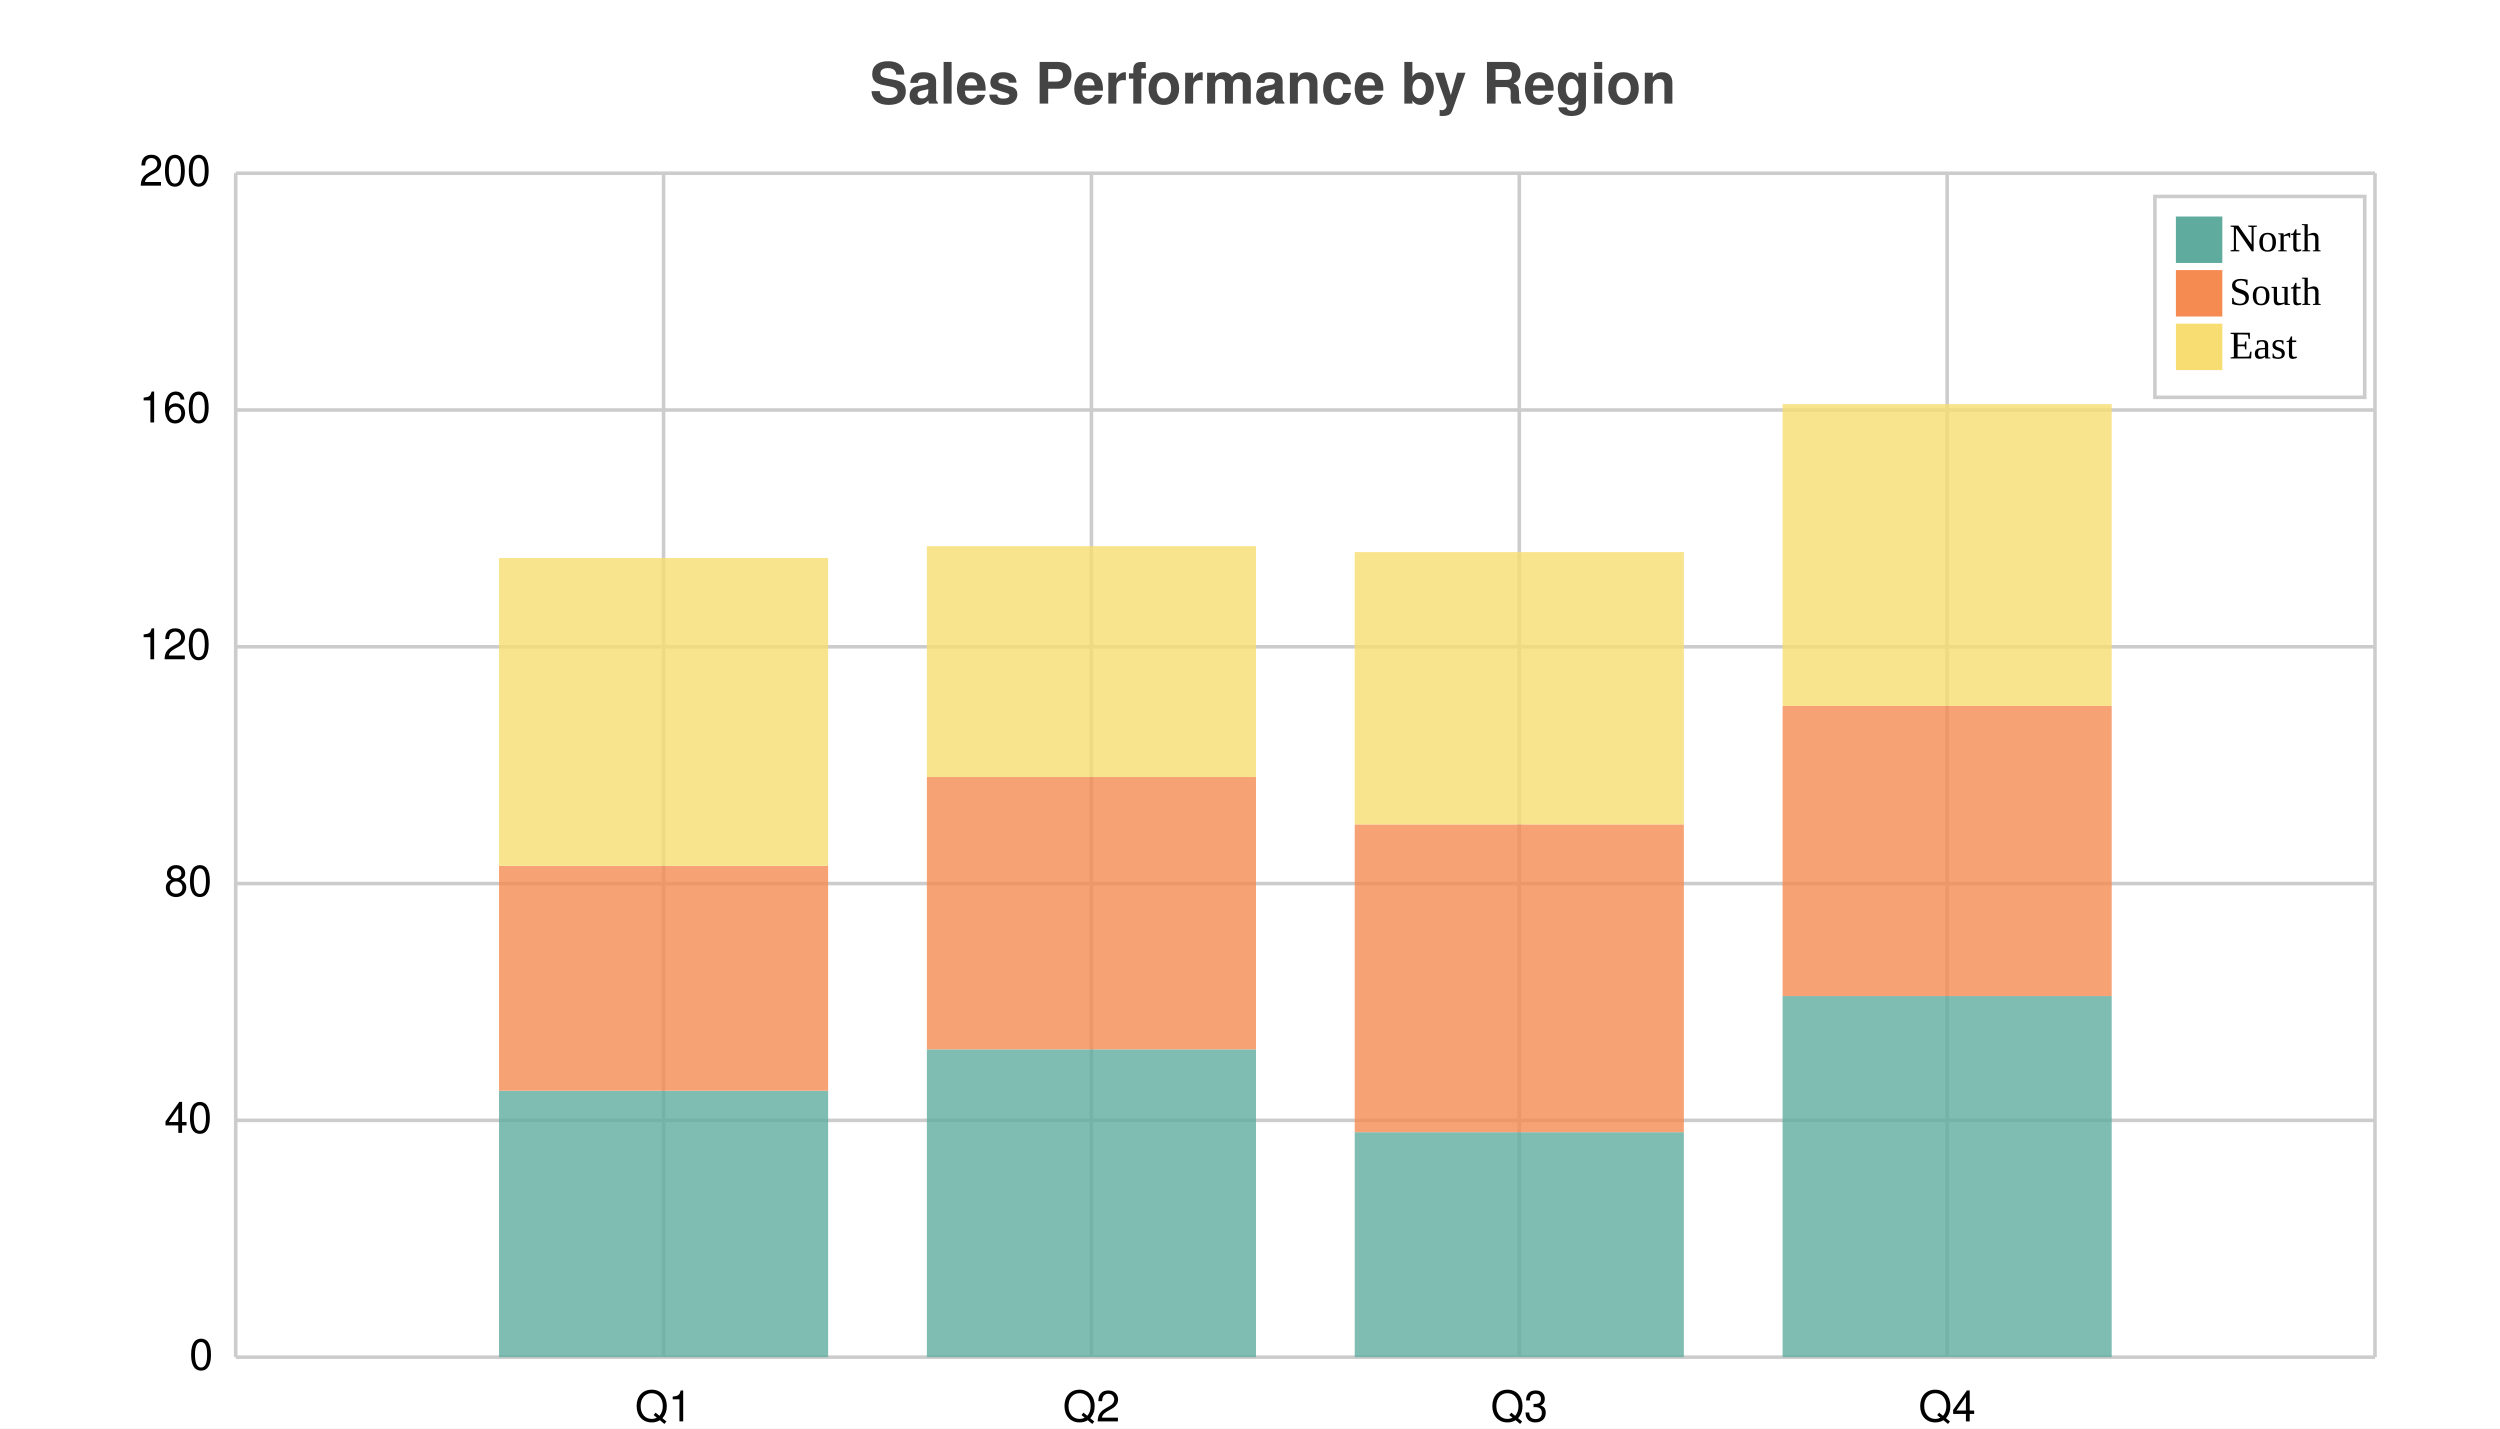
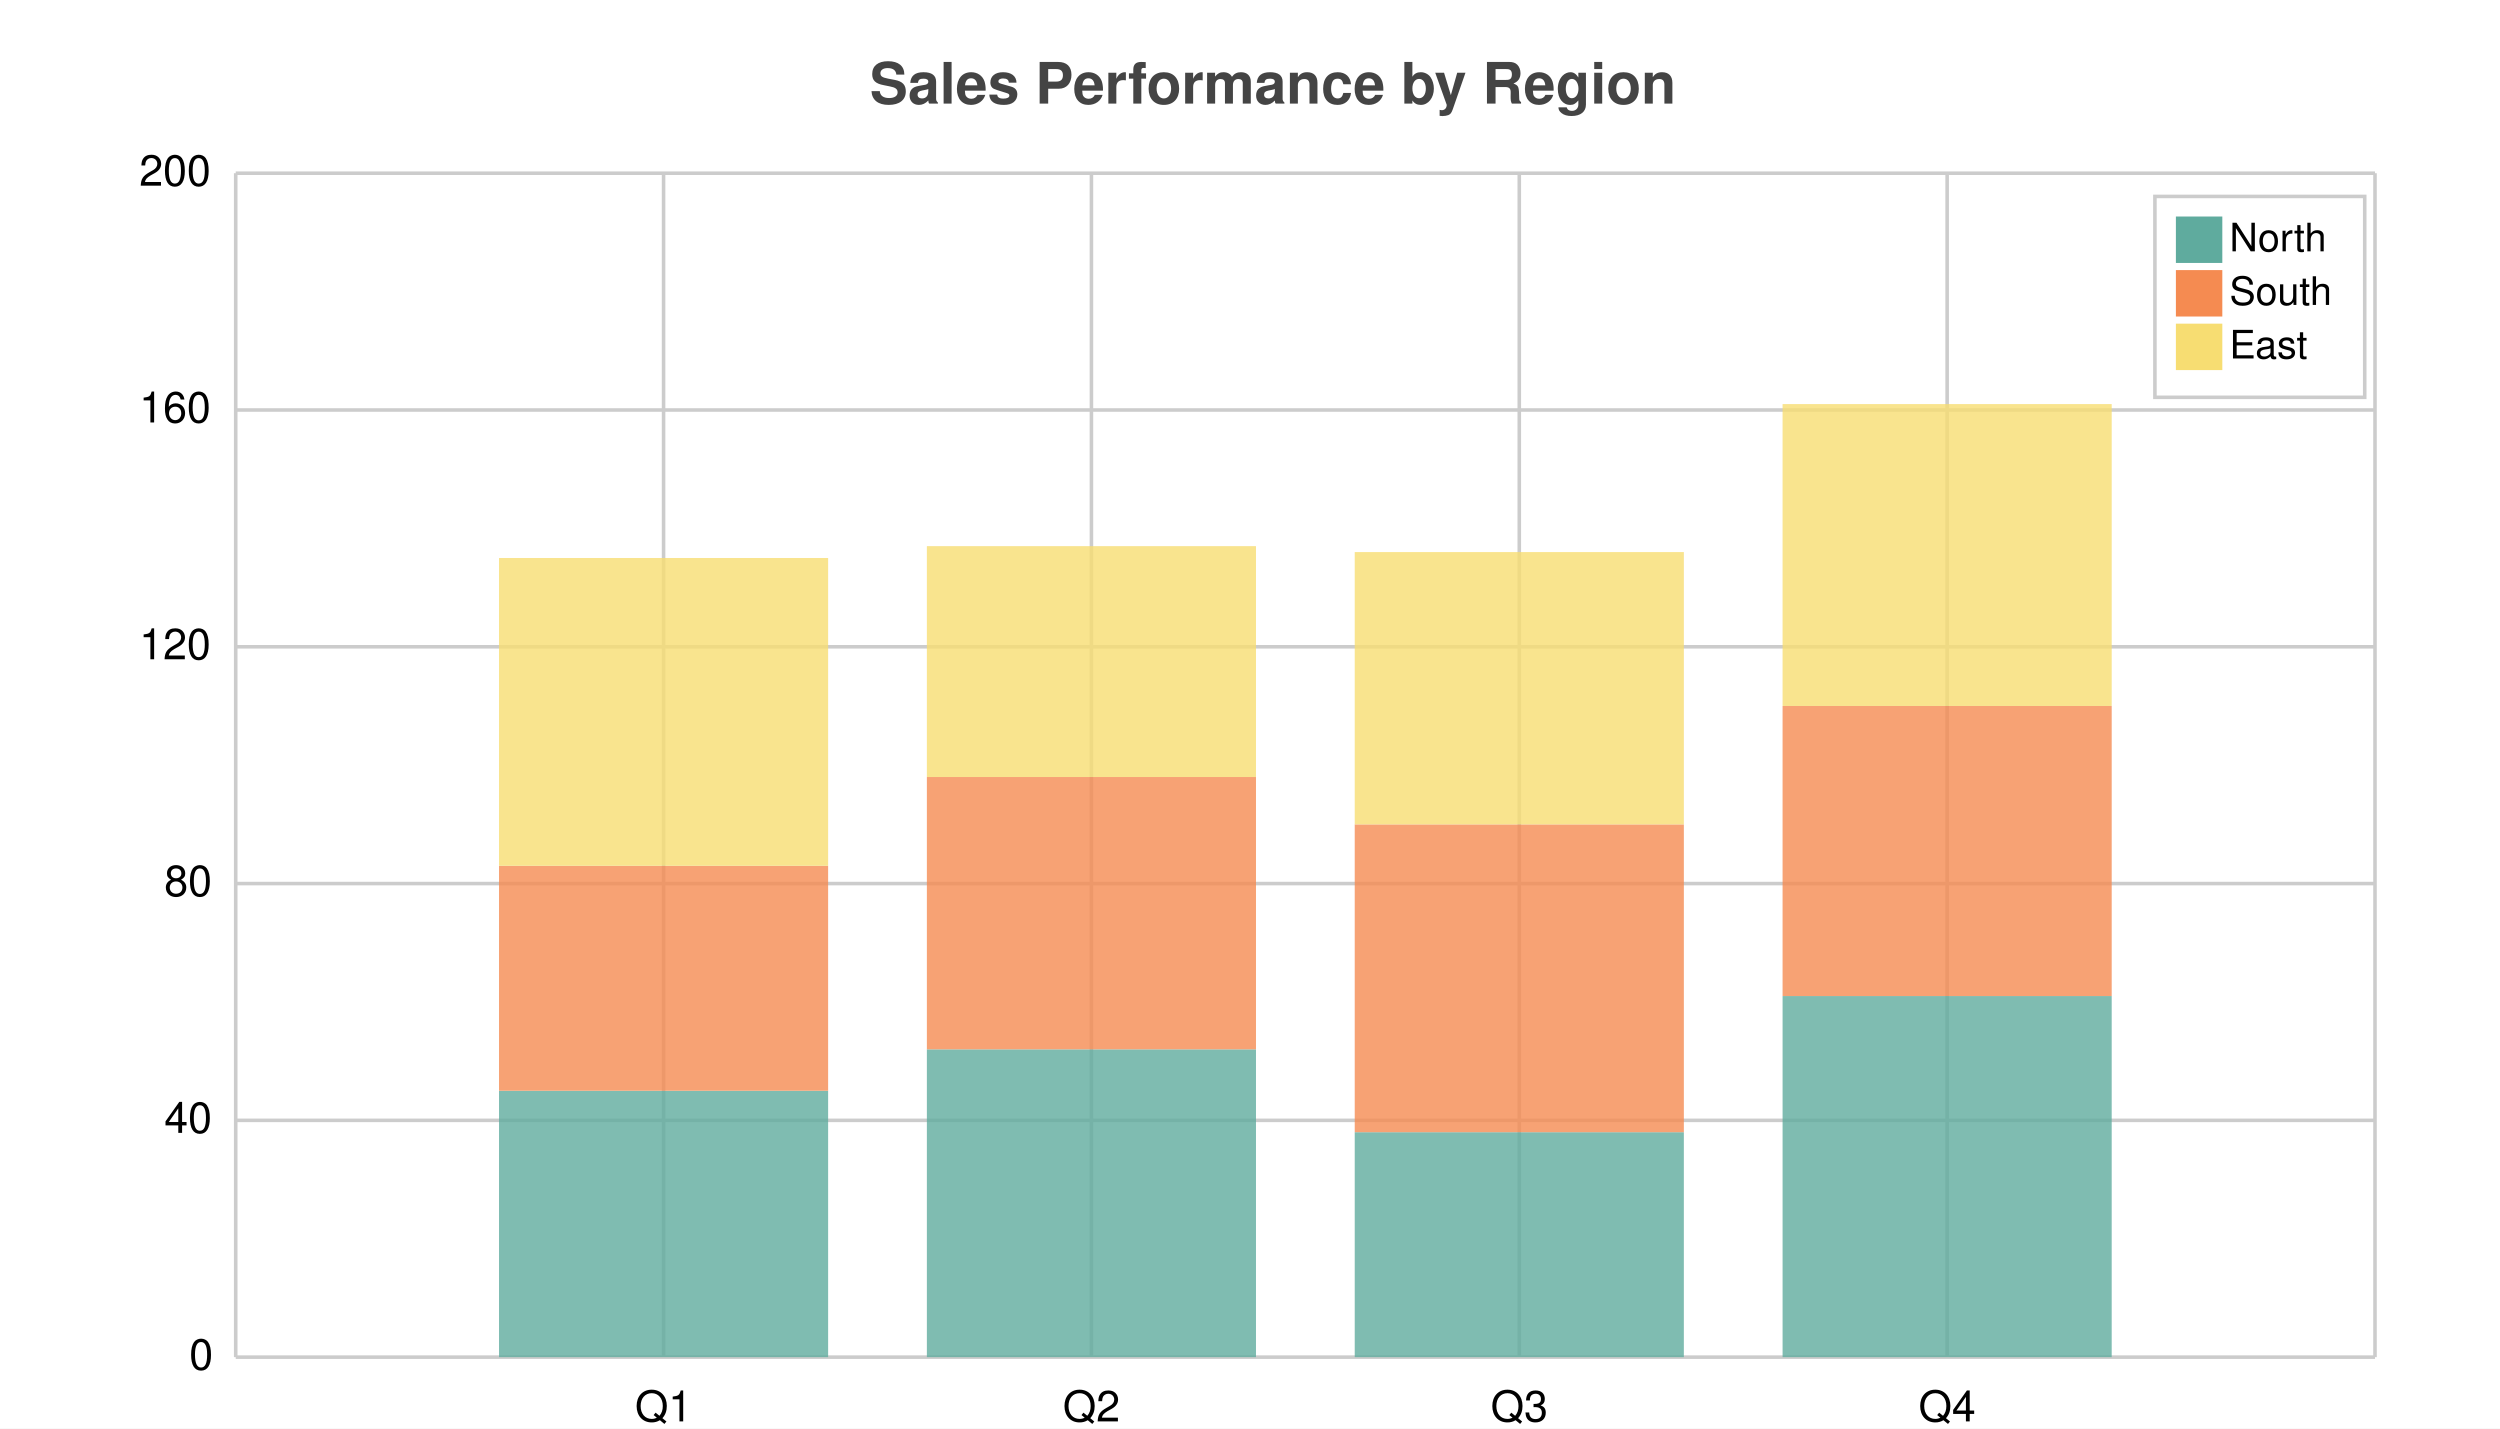
<svg xmlns="http://www.w3.org/2000/svg" width="700" height="400" viewBox="0 0 700 400">
  <path fill="white" d="M0 0 h700 v400 h-700 v-400Z" />
  <text transform="translate(-106.5, 19)" fill="#444444" font-family="Helvetica" font-weight="bold" font-size="16" x="350.0" y="10.0">Sales Performance by Region</text>
  <g>
    <path stroke="#CCCCCC" stroke-dasharray="None" d="M0 0.0 h599.0 M0 66.3 h599.0 M0 132.6 h599.0 M0 198.9 h599.0 M0 265.2 h599.0 M0 331.5 h599.0" transform="translate(66.0, 48.5)" />
    <g font-size="12" font-family="Helvetica" transform="translate(60.0, 48.5)">
      <text x="0" y="0.0" transform="translate(-21, 3.5)">200</text>
      <text x="0" y="66.3" transform="translate(-21, 3.5)">160</text>
      <text x="0" y="132.6" transform="translate(-21, 3.5)">120</text>
      <text x="0" y="198.9" transform="translate(-14, 3.5)">80</text>
      <text x="0" y="265.2" transform="translate(-14, 3.5)">40</text>
      <text x="0" y="331.5" transform="translate(-7, 3.5)">0</text>
    </g>
  </g>
  <g>
    <path stroke="#CCCCCC" stroke-dasharray="None" d="M0.0 0 v331.5 M119.8 0 v331.5 M239.6 0 v331.5 M359.4 0 v331.5 M479.2 0 v331.5 M599.0 0 v331.5" transform="translate(66.0, 48.5)" />
    <g font-size="12" font-family="Helvetica" transform="translate(66.0, 66.5)">
      <text x="0.0" y="331.5" transform="translate(-1.5, 0)"> </text>
      <text x="119.8" y="331.5" transform="translate(-8.0, 0)">Q1</text>
      <text x="239.6" y="331.5" transform="translate(-8.0, 0)">Q2</text>
      <text x="359.4" y="331.5" transform="translate(-8.0, 0)">Q3</text>
      <text x="479.2" y="331.5" transform="translate(-8.0, 0)">Q4</text>
      <text x="599.0" y="331.5" transform="translate(-1.5, 0)"> </text>
    </g>
  </g>
  <g opacity="0.8" transform="translate(-35.0, -20.0) rotate(180, 350.0, 200.0) scale(-1, 1) translate(-599.0, 0) translate(-46.07692, 0)">
    <path d="M119.8 0.0 h92.154 v74.588 h-92.154 v-74.588Z M239.6 0.0 h92.154 v86.19 h-92.154 v-86.19Z M359.4 0.0 h92.154 v62.985 h-92.154 v-62.985Z M479.2 0.0 h92.154 v101.108 h-92.154 v-101.108Z" fill="#5fab9e" />
    <path d="M119.8 74.588 h92.154 v62.985 h-92.154 v-62.985Z M239.6 86.19 h92.154 v76.245 h-92.154 v-76.245Z M359.4 62.985 h92.154 v86.19 h-92.154 v-86.19Z M479.2 101.108 h92.154 v81.218 h-92.154 v-81.218Z" fill="#f58b51" />
    <path d="M119.8 137.572 h92.154 v86.19 h-92.154 v-86.19Z M239.6 162.435 h92.154 v64.642 h-92.154 v-64.642Z M359.4 149.175 h92.154 v76.245 h-92.154 v-76.245Z M479.2 182.325 h92.154 v84.532 h-92.154 v-84.532Z" fill="#f7dd72" />
  </g>
  <g>
    <rect transform="translate(-5.875, -5.625)" x="609.25" y="60.625" width="58.75" height="56.25" fill="#ffffff" stroke="#CCCCCC" />
    <g transform="translate(0, 13)">
      <rect y="47.625" x="609.25" width="13" height="13" fill="#5fab9e" />
-       <text y="57.375" x="624.25" font-size="11">North</text>
+       <text y="57.375" x="624.25" font-size="11" font-family="Helvetica">North</text>
    </g>
    <g transform="translate(0, 15)">
      <rect y="60.625" x="609.25" width="13" height="13" fill="#f58b51" />
-       <text y="70.375" x="624.25" font-size="11">South</text>
+       <text y="70.375" x="624.25" font-size="11" font-family="Helvetica">South</text>
    </g>
    <g transform="translate(0, 17)">
      <rect y="73.625" x="609.25" width="13" height="13" fill="#f7dd72" />
-       <text y="83.375" x="624.25" font-size="11">East</text>
+       <text y="83.375" x="624.25" font-size="11" font-family="Helvetica">East</text>
    </g>
  </g>
</svg>
